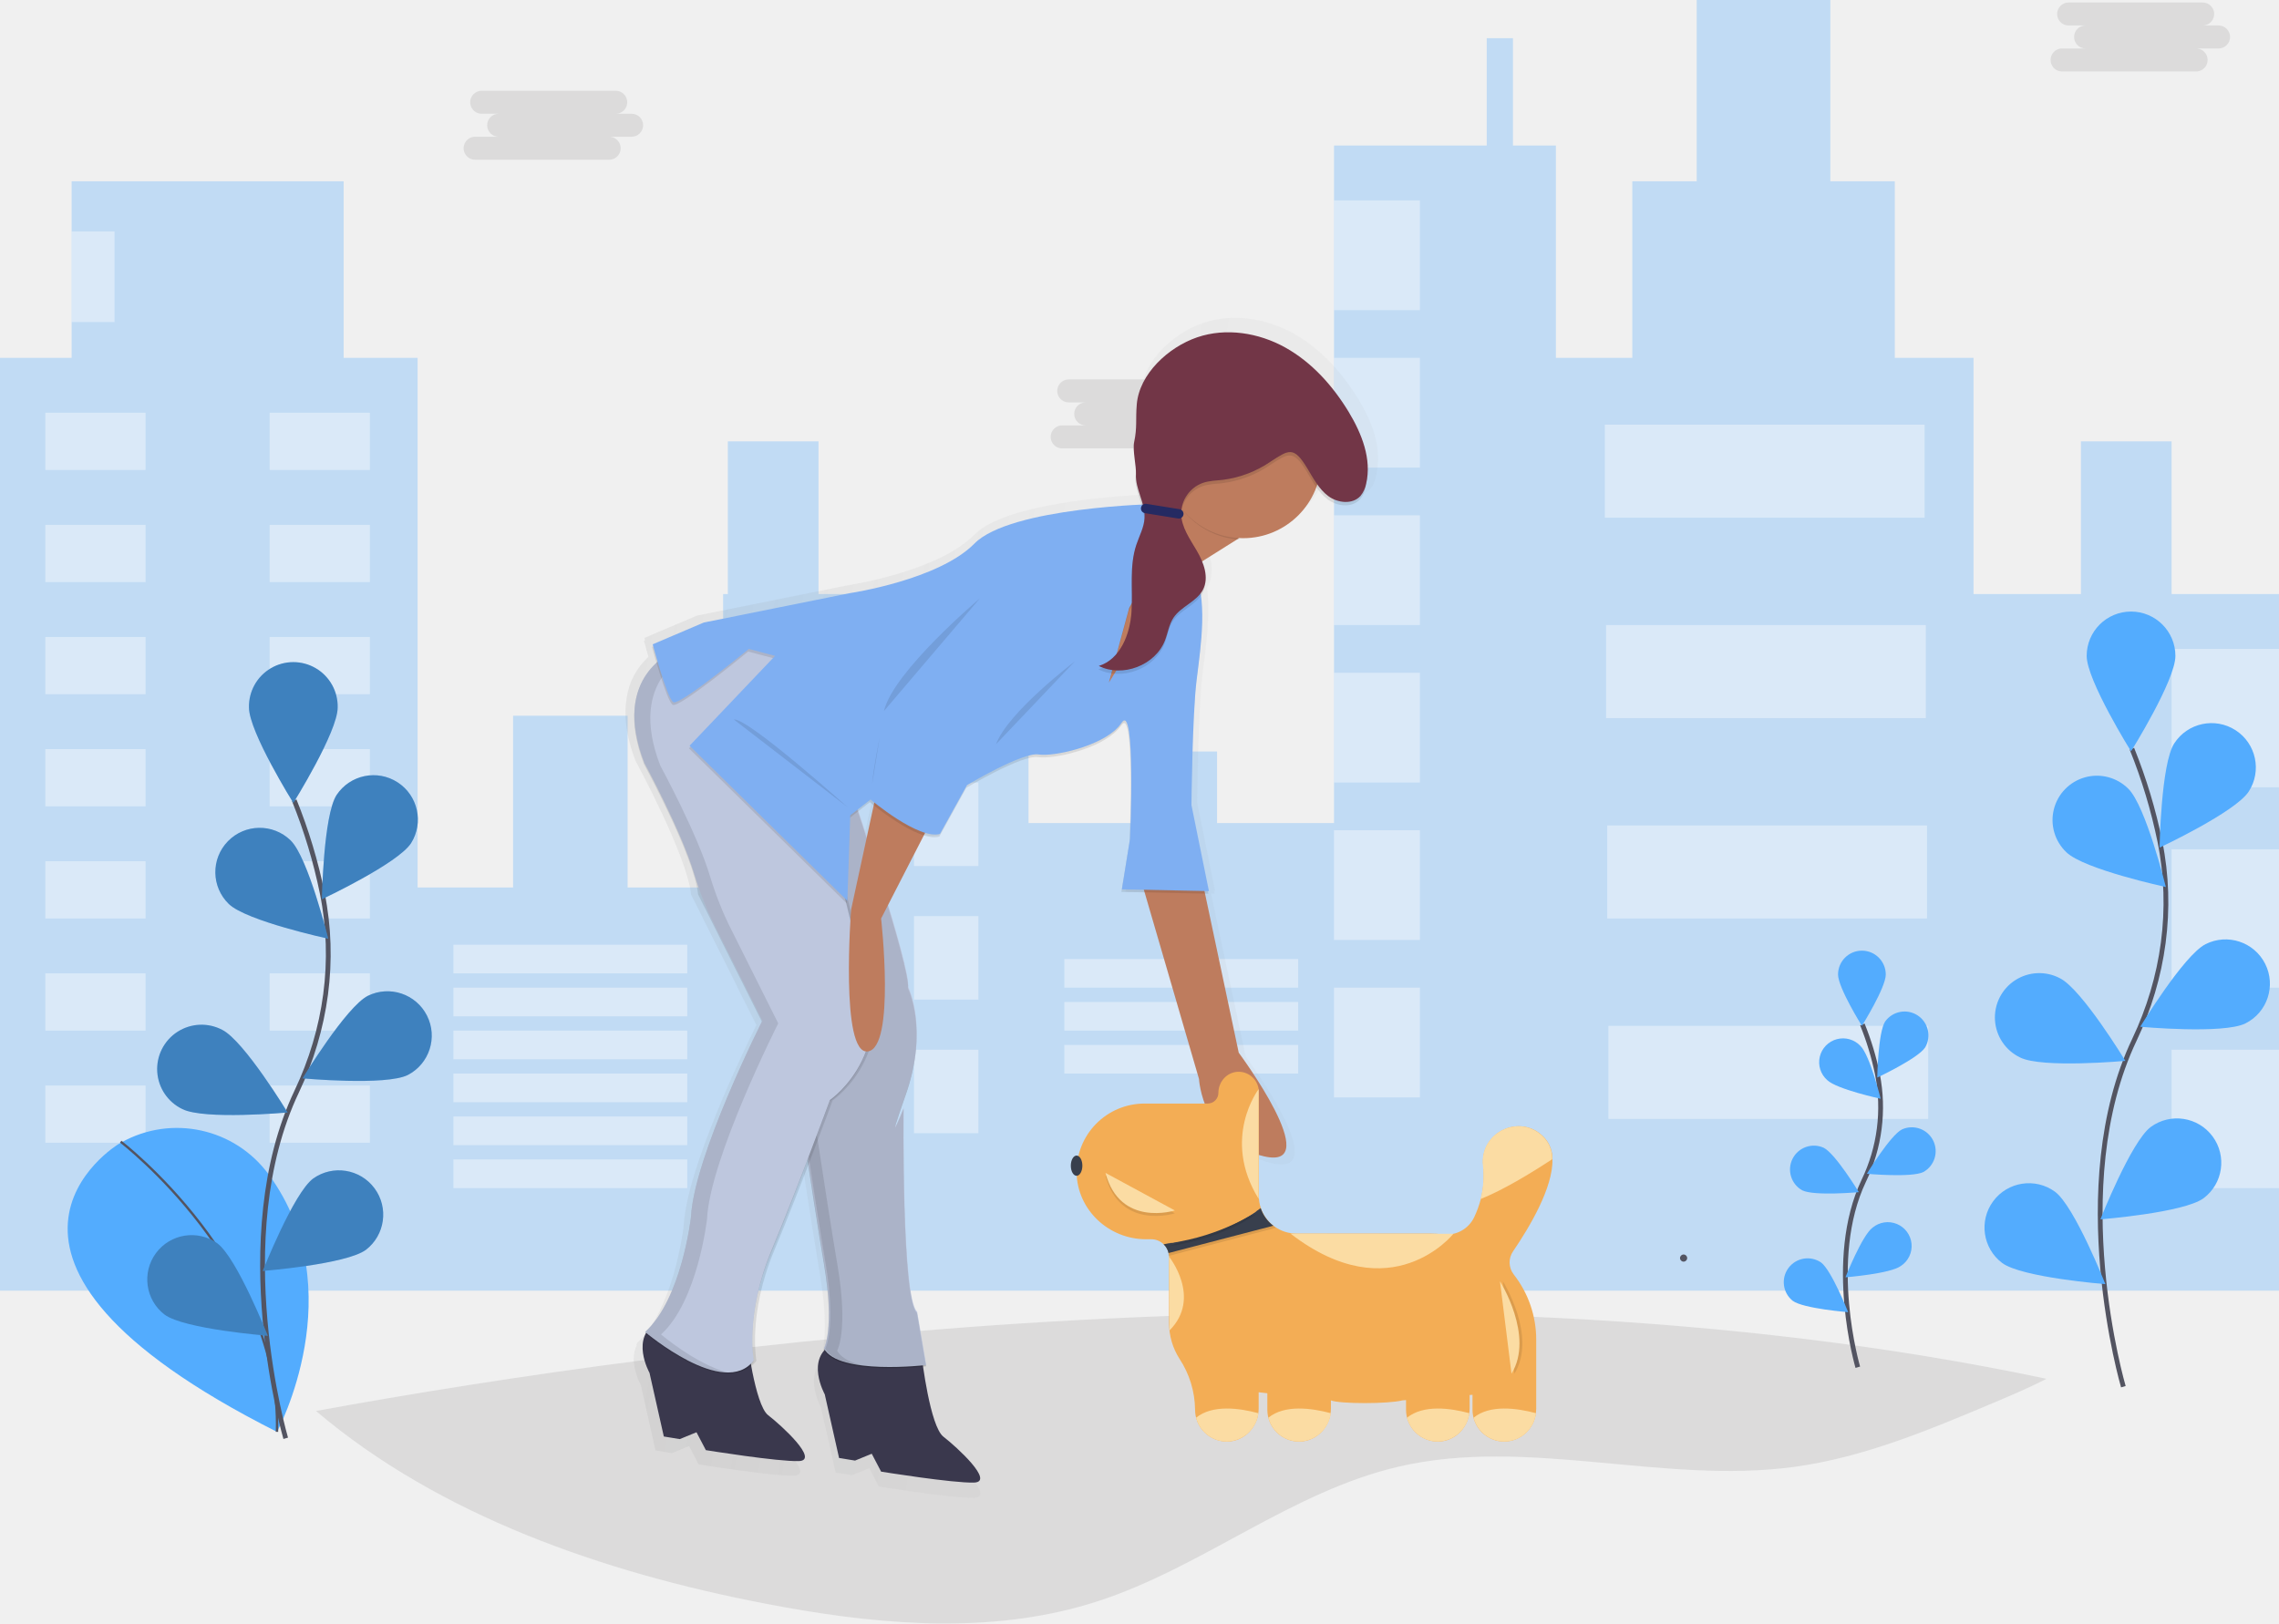
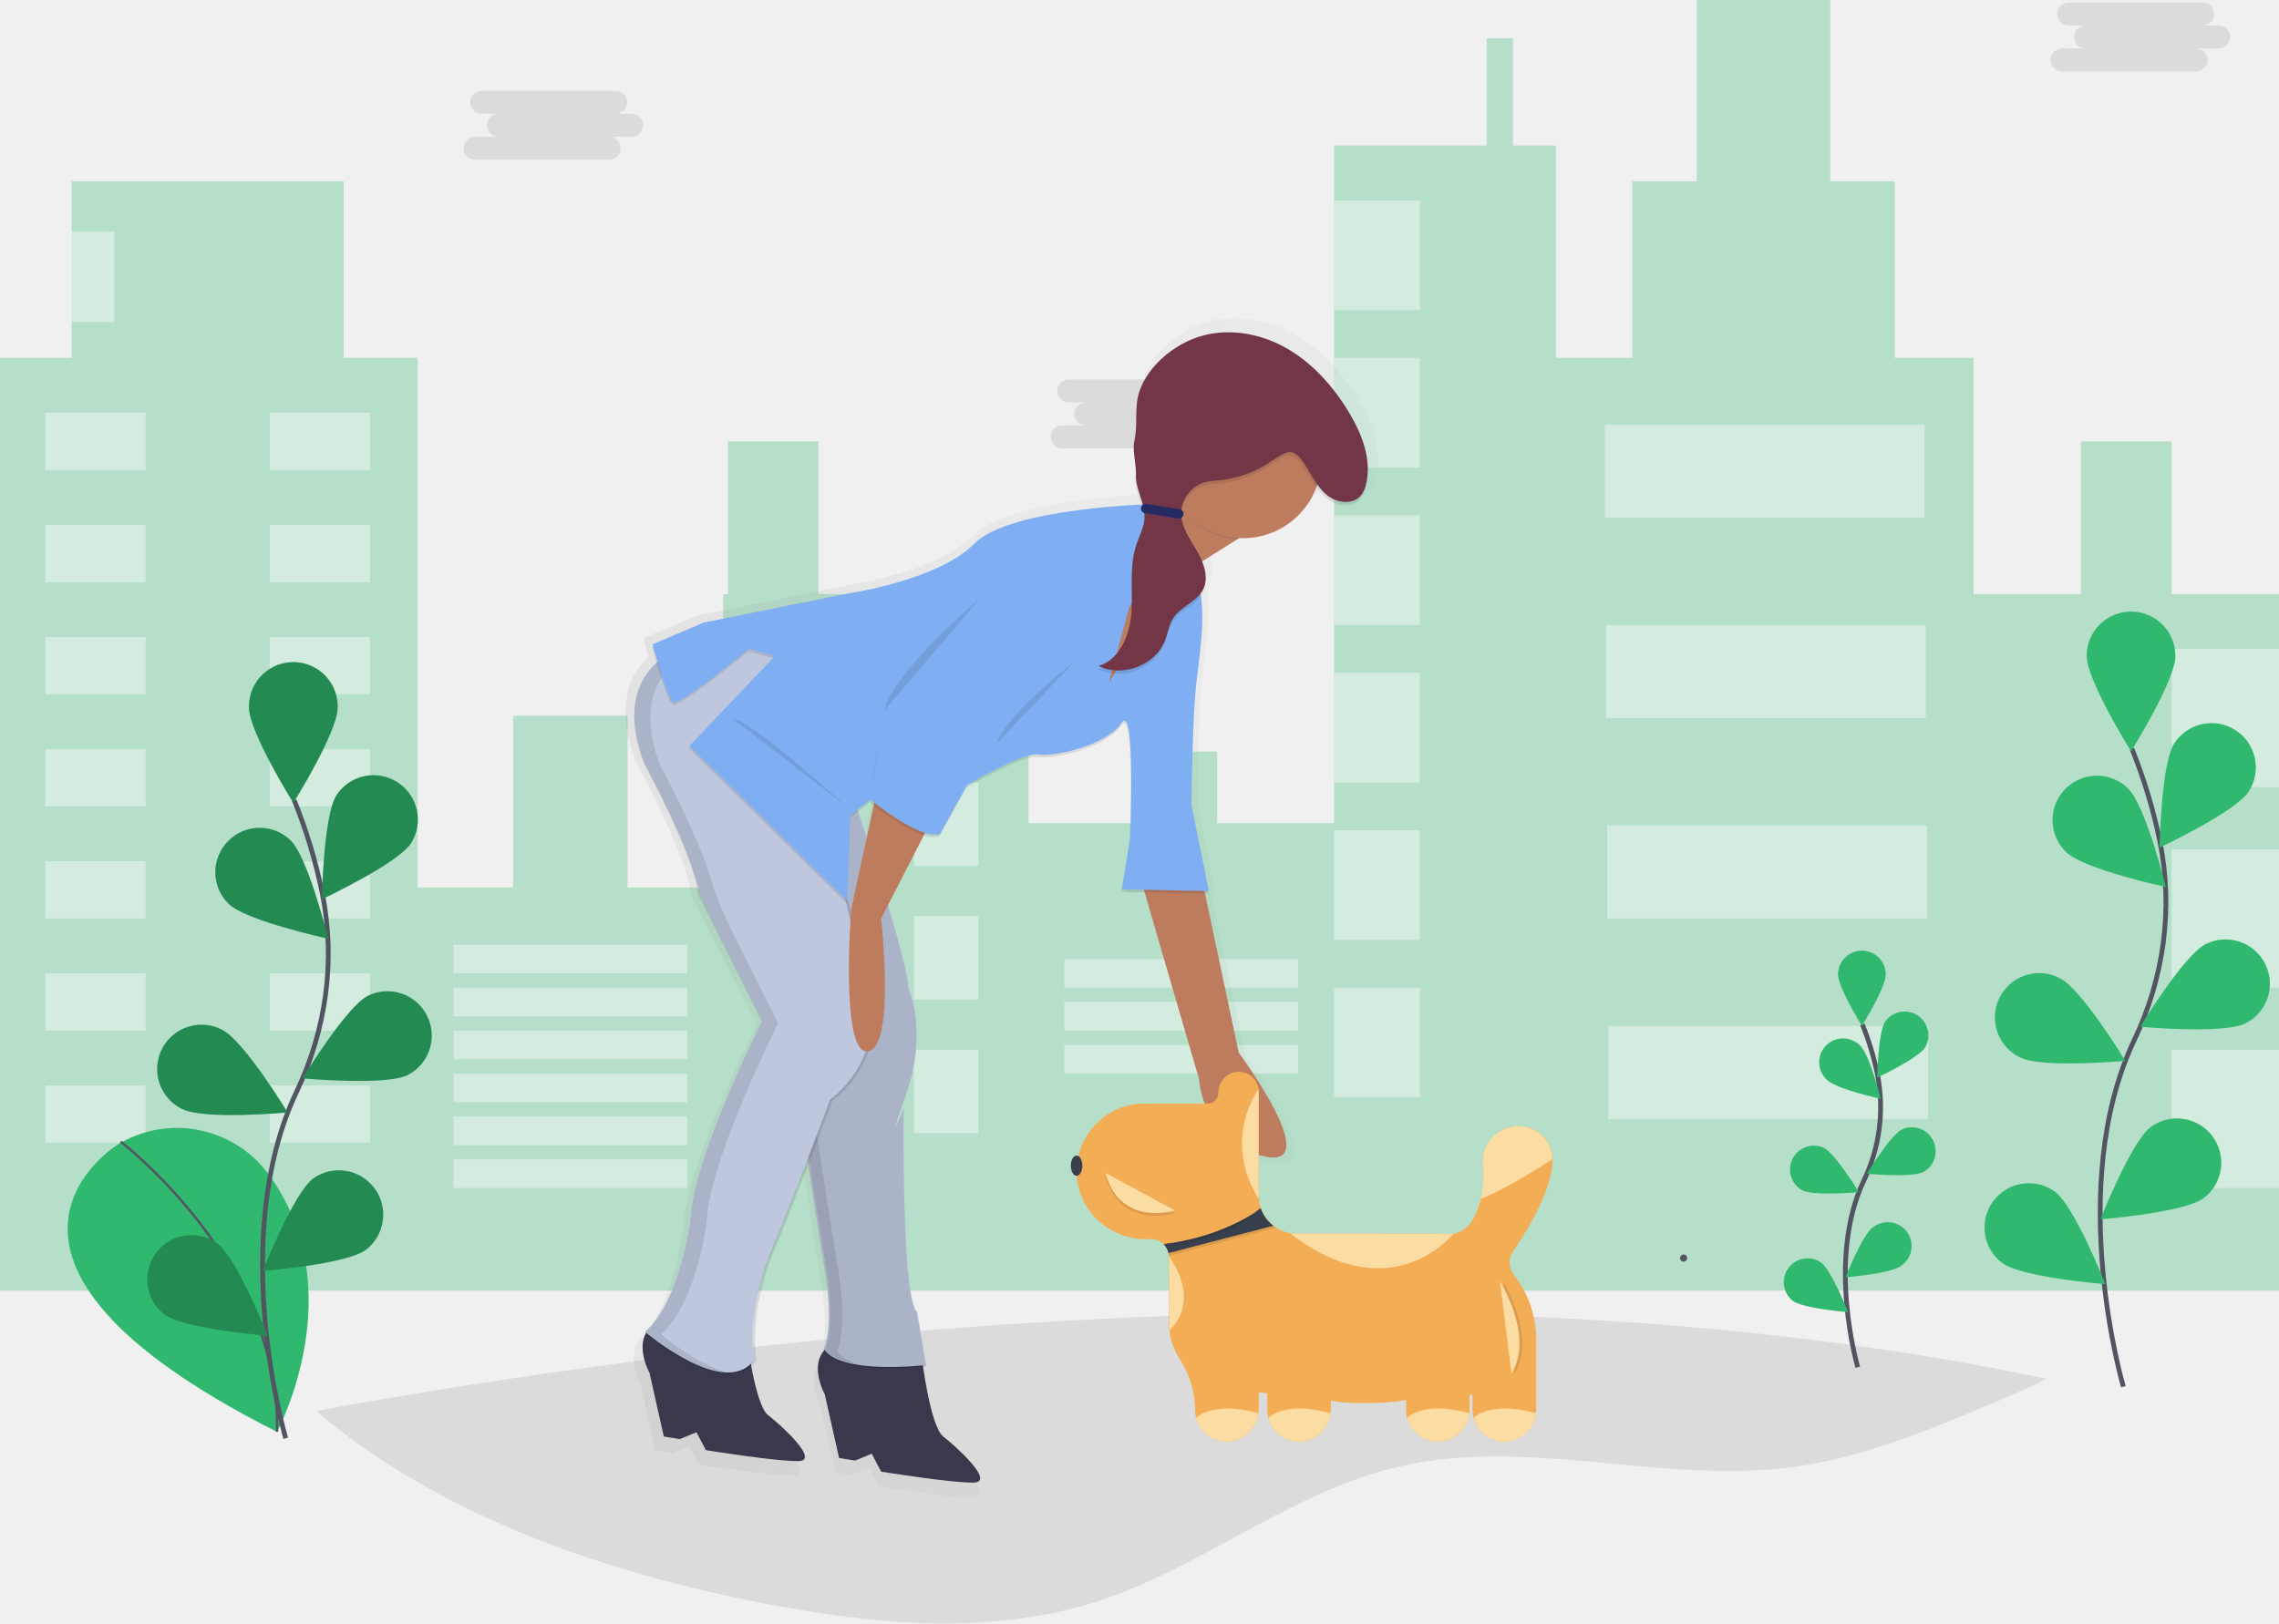
<svg xmlns="http://www.w3.org/2000/svg" id="b5b072d9-b5a4-4f96-a9a9-2e33ee6d5cf1" data-name="Layer 1" width="955" height="680.5" viewBox="0 0 955 680.5">
  <defs>
    <linearGradient id="a5ac7b16-889c-4327-95b5-489bb9690718" x1="380.51" y1="452.69" x2="687.26" y2="452.69" gradientTransform="translate(72.62 -49.07) rotate(9.18)" gradientUnits="userSpaceOnUse">
      <stop offset="0" stop-color="gray" stop-opacity="0.25" />
      <stop offset="0.54" stop-color="gray" stop-opacity="0.12" />
      <stop offset="1" stop-color="gray" stop-opacity="0.1" />
    </linearGradient>
  </defs>
  <path d="M980.07,687.7c-7.12,3.67-14.58,6.84-21.93,9.95-27.19,11.47-54.8,23.06-84,27C819.27,732,762.66,712,708.76,724.48c-45.15,10.42-82.49,42.35-126.6,56.57-20.51,6.61-41.85,9.2-63.38,9.2H516c-2.65,0-5.29-.1-7.94-.2-21.83-.82-43.75-4-65.15-8.17-67.57-13-136.34-36.83-188-80.7C405.33,673.69,715.18,631.51,980.07,687.7Z" transform="translate(-122.5 -109.75)" fill="#252223" opacity="0.1" />
-   <polygon points="910 249 910 185 872 185 872 249 827 249 827 150 794 150 794 76 767 76 767 0 711 0 711 76 684 76 684 150 652 150 652 61 634 61 634 16 623 16 623 61 559 61 559 345 510 345 510 315 480 315 480 345 431 345 431 249 343 249 343 185 305 185 305 249 303 249 303 372 263 372 263 300 215 300 215 372 175 372 175 150 144 150 144 76 30 76 30 150 0 150 0 541 175 541 303 541 431 541 559 541 652 541 827 541 955 541 955 249 910 249" fill="#53acfe" opacity="0.3" />
+   <polygon points="910 249 910 185 872 185 872 249 827 249 827 150 794 150 794 76 767 76 767 0 711 0 711 76 684 76 684 150 652 150 652 61 634 61 634 16 623 16 623 61 559 61 559 345 510 345 510 315 480 315 480 345 431 345 431 249 343 249 343 185 305 185 305 249 303 249 303 372 263 372 263 300 215 300 215 372 175 372 175 150 144 150 144 76 30 76 30 150 0 150 0 541 175 541 303 541 431 541 559 541 652 541 827 541 955 541 955 249 910 249" fill="#2fb86e" opacity="0.3" />
  <rect x="19" y="173" width="42" height="24" fill="#fff" opacity="0.4" />
  <rect x="235.5" y="282.75" width="42" height="24" transform="translate(390.5 479.75) rotate(-180)" fill="#fff" opacity="0.4" />
  <rect x="19" y="220" width="42" height="24" fill="#fff" opacity="0.4" />
  <rect x="235.5" y="329.75" width="42" height="24" transform="translate(390.5 573.75) rotate(-180)" fill="#fff" opacity="0.4" />
  <rect x="19" y="267" width="42" height="24" fill="#fff" opacity="0.4" />
  <rect x="235.5" y="376.75" width="42" height="24" transform="translate(390.5 667.75) rotate(-180)" fill="#fff" opacity="0.4" />
  <rect x="19" y="314" width="42" height="24" fill="#fff" opacity="0.4" />
  <rect x="235.5" y="423.75" width="42" height="24" transform="translate(390.5 761.75) rotate(-180)" fill="#fff" opacity="0.4" />
  <rect x="19" y="361" width="42" height="24" fill="#fff" opacity="0.4" />
  <rect x="235.5" y="470.75" width="42" height="24" transform="translate(390.5 855.75) rotate(-180)" fill="#fff" opacity="0.4" />
  <rect x="19" y="408" width="42" height="24" fill="#fff" opacity="0.4" />
  <rect x="235.5" y="517.75" width="42" height="24" transform="translate(390.5 949.75) rotate(-180)" fill="#fff" opacity="0.4" />
  <rect x="19" y="455" width="42" height="24" fill="#fff" opacity="0.4" />
  <rect x="235.5" y="564.75" width="42" height="24" transform="translate(390.5 1043.75) rotate(-180)" fill="#fff" opacity="0.4" />
  <rect x="190" y="396" width="98" height="12" fill="#fff" opacity="0.4" />
  <rect x="190" y="414" width="98" height="12" fill="#fff" opacity="0.4" />
  <rect x="190" y="432" width="98" height="12" fill="#fff" opacity="0.4" />
  <rect x="446" y="402" width="98" height="12" fill="#fff" opacity="0.4" />
  <rect x="446" y="420" width="98" height="12" fill="#fff" opacity="0.4" />
  <rect x="446" y="438" width="98" height="12" fill="#fff" opacity="0.4" />
  <rect x="190" y="450" width="98" height="12" fill="#fff" opacity="0.4" />
  <rect x="190" y="468" width="98" height="12" fill="#fff" opacity="0.4" />
  <rect x="190" y="486" width="98" height="12" fill="#fff" opacity="0.4" />
  <rect x="324" y="272" width="27" height="35" fill="#fff" opacity="0.4" />
  <rect x="505.5" y="381.75" width="27" height="35" transform="translate(915.5 688.75) rotate(-180)" fill="#fff" opacity="0.4" />
  <rect x="324" y="328" width="27" height="35" fill="#fff" opacity="0.4" />
  <rect x="505.5" y="437.75" width="27" height="35" transform="translate(915.5 800.75) rotate(-180)" fill="#fff" opacity="0.4" />
  <rect x="324" y="384" width="27" height="35" fill="#fff" opacity="0.4" />
  <rect x="505.5" y="493.75" width="27" height="35" transform="translate(915.5 912.75) rotate(-180)" fill="#fff" opacity="0.4" />
  <rect x="324" y="440" width="27" height="35" fill="#fff" opacity="0.4" />
  <rect x="505.5" y="549.75" width="27" height="35" transform="translate(915.5 1024.75) rotate(-180)" fill="#fff" opacity="0.4" />
  <rect x="559" y="84" width="36" height="46" fill="#fff" opacity="0.4" />
  <rect x="559" y="150" width="36" height="46" fill="#fff" opacity="0.4" />
  <rect x="559" y="216" width="36" height="46" fill="#fff" opacity="0.4" />
  <rect x="559" y="282" width="36" height="46" fill="#fff" opacity="0.4" />
  <rect x="559" y="348" width="36" height="46" fill="#fff" opacity="0.4" />
  <rect x="559" y="414" width="36" height="46" fill="#fff" opacity="0.4" />
  <rect x="672.5" y="178" width="134" height="39" fill="#fff" opacity="0.4" />
  <rect x="673" y="262" width="134" height="39" fill="#fff" opacity="0.4" />
  <rect x="673.5" y="346" width="134" height="39" fill="#fff" opacity="0.4" />
  <rect x="674" y="430" width="134" height="39" fill="#fff" opacity="0.4" />
  <rect x="30" y="97" width="18" height="38" fill="#fff" opacity="0.4" />
  <rect x="910" y="272" width="45" height="58" fill="#fff" opacity="0.4" />
  <rect x="910" y="356" width="45" height="58" fill="#fff" opacity="0.4" />
  <rect x="910" y="440" width="45" height="58" fill="#fff" opacity="0.4" />
-   <path d="M172.17,589.3s-78.73,47.5,66.4,120.63c0,0,32-59.36-3.38-107.76a47.66,47.66,0,0,0-61.84-13.55Z" transform="translate(-122.5 -109.75)" fill="#53acfe" />
+   <path d="M172.17,589.3s-78.73,47.5,66.4,120.63c0,0,32-59.36-3.38-107.76a47.66,47.66,0,0,0-61.84-13.55Z" transform="translate(-122.5 -109.75)" fill="#2fb86e" />
  <path d="M173.08,588.3s67.37,51.55,65.49,121.63" transform="translate(-122.5 -109.75)" fill="none" stroke="#535461" stroke-miterlimit="10" />
  <path d="M242.23,712.63s-24.67-83.76,4.63-145.41c12.29-25.87,16.37-54.92,10.69-83a221.91,221.91,0,0,0-11.75-39" transform="translate(-122.5 -109.75)" fill="none" stroke="#535461" stroke-miterlimit="10" stroke-width="2" />
-   <path d="M264,406.31c0,10.26-18.58,40-18.58,40s-18.59-29.77-18.59-40a18.59,18.59,0,1,1,37.17,0Z" transform="translate(-122.5 -109.75)" fill="#53acfe" />
-   <path d="M294.76,463.17c-5.58,8.62-37.36,23.5-37.36,23.5s.57-35.09,6.15-43.7a18.59,18.59,0,0,1,31.21,20.2Z" transform="translate(-122.5 -109.75)" fill="#53acfe" />
-   <path d="M293.41,560.34c-9.16,4.62-44.11,1.42-44.11,1.42s18.21-30,27.38-34.62a18.59,18.59,0,0,1,16.73,33.2Z" transform="translate(-122.5 -109.75)" fill="#53acfe" />
-   <path d="M275.84,633.63c-8.25,6.1-43.23,8.86-43.23,8.86s12.87-32.65,21.13-38.75a18.59,18.59,0,0,1,22.1,29.89Z" transform="translate(-122.5 -109.75)" fill="#53acfe" />
-   <path d="M218.37,488.66c7.36,7.15,41.67,14.56,41.67,14.56s-8.4-34.07-15.77-41.22a18.58,18.58,0,1,0-25.9,26.66Z" transform="translate(-122.5 -109.75)" fill="#53acfe" />
-   <path d="M198.91,574.63c9.16,4.63,44.11,1.43,44.11,1.43s-18.21-30-27.37-34.62a18.59,18.59,0,1,0-16.74,33.19Z" transform="translate(-122.5 -109.75)" fill="#53acfe" />
-   <path d="M191.46,660.79c8.25,6.1,43.24,8.86,43.24,8.86S221.82,637,213.56,630.9a18.59,18.59,0,0,0-22.1,29.89Z" transform="translate(-122.5 -109.75)" fill="#53acfe" />
+   <path d="M264,406.31c0,10.26-18.58,40-18.58,40s-18.59-29.77-18.59-40a18.59,18.59,0,1,1,37.17,0Z" transform="translate(-122.5 -109.75)" fill="#2fb86e" />
+   <path d="M294.76,463.17c-5.58,8.62-37.36,23.5-37.36,23.5s.57-35.09,6.15-43.7a18.59,18.59,0,0,1,31.21,20.2Z" transform="translate(-122.5 -109.75)" fill="#2fb86e" />
+   <path d="M293.41,560.34c-9.16,4.62-44.11,1.42-44.11,1.42s18.21-30,27.38-34.62a18.59,18.59,0,0,1,16.73,33.2Z" transform="translate(-122.5 -109.75)" fill="#2fb86e" />
+   <path d="M275.84,633.63c-8.25,6.1-43.23,8.86-43.23,8.86s12.87-32.65,21.13-38.75a18.59,18.59,0,0,1,22.1,29.89Z" transform="translate(-122.5 -109.75)" fill="#2fb86e" />
+   <path d="M218.37,488.66c7.36,7.15,41.67,14.56,41.67,14.56s-8.4-34.07-15.77-41.22a18.58,18.58,0,1,0-25.9,26.66Z" transform="translate(-122.5 -109.75)" fill="#2fb86e" />
+   <path d="M198.91,574.63c9.16,4.63,44.11,1.43,44.11,1.43s-18.21-30-27.37-34.62a18.59,18.59,0,1,0-16.74,33.19Z" transform="translate(-122.5 -109.75)" fill="#2fb86e" />
+   <path d="M191.46,660.79c8.25,6.1,43.24,8.86,43.24,8.86S221.82,637,213.56,630.9a18.59,18.59,0,0,0-22.1,29.89Z" transform="translate(-122.5 -109.75)" fill="#2fb86e" />
  <path d="M264,406.31c0,10.26-18.58,40-18.58,40s-18.59-29.77-18.59-40a18.59,18.59,0,1,1,37.17,0Z" transform="translate(-122.5 -109.75)" opacity="0.25" />
  <path d="M294.76,463.17c-5.58,8.62-37.36,23.5-37.36,23.5s.57-35.09,6.15-43.7a18.59,18.59,0,0,1,31.21,20.2Z" transform="translate(-122.5 -109.75)" opacity="0.25" />
  <path d="M293.41,560.34c-9.16,4.62-44.11,1.42-44.11,1.42s18.21-30,27.38-34.62a18.59,18.59,0,0,1,16.73,33.2Z" transform="translate(-122.5 -109.75)" opacity="0.25" />
  <path d="M275.84,633.63c-8.25,6.1-43.23,8.86-43.23,8.86s12.87-32.65,21.13-38.75a18.59,18.59,0,0,1,22.1,29.89Z" transform="translate(-122.5 -109.75)" opacity="0.25" />
  <path d="M218.37,488.66c7.36,7.15,41.67,14.56,41.67,14.56s-8.4-34.07-15.77-41.22a18.58,18.58,0,1,0-25.9,26.66Z" transform="translate(-122.5 -109.75)" opacity="0.25" />
  <path d="M198.91,574.63c9.16,4.63,44.11,1.43,44.11,1.43s-18.21-30-27.37-34.62a18.59,18.59,0,1,0-16.74,33.19Z" transform="translate(-122.5 -109.75)" opacity="0.25" />
  <path d="M191.46,660.79c8.25,6.1,43.24,8.86,43.24,8.86S221.82,637,213.56,630.9a18.59,18.59,0,0,0-22.1,29.89Z" transform="translate(-122.5 -109.75)" opacity="0.25" />
  <path d="M1012.28,691s-24.67-83.76,4.63-145.41c12.29-25.87,16.38-54.92,10.7-83a223.63,223.63,0,0,0-11.75-39" transform="translate(-122.5 -109.75)" fill="none" stroke="#535461" stroke-miterlimit="10" stroke-width="2" />
-   <path d="M1034.09,384.68c0,10.26-18.59,40-18.59,40s-18.59-29.77-18.59-40a18.59,18.59,0,1,1,37.18,0Z" transform="translate(-122.5 -109.75)" fill="#53acfe" />
-   <path d="M1064.81,441.54c-5.58,8.62-37.36,23.5-37.36,23.5s.58-35.09,6.16-43.7a18.58,18.58,0,0,1,31.2,20.2Z" transform="translate(-122.5 -109.75)" fill="#53acfe" />
-   <path d="M1063.47,538.71c-9.17,4.62-44.12,1.42-44.12,1.42s18.22-30,27.38-34.62a18.59,18.59,0,0,1,16.74,33.2Z" transform="translate(-122.5 -109.75)" fill="#53acfe" />
-   <path d="M1045.9,612c-8.26,6.1-43.24,8.86-43.24,8.86s12.88-32.65,21.13-38.75A18.59,18.59,0,0,1,1045.9,612Z" transform="translate(-122.5 -109.75)" fill="#53acfe" />
-   <path d="M988.42,467c7.37,7.15,41.67,14.56,41.67,14.56s-8.4-34.07-15.76-41.22A18.59,18.59,0,1,0,988.42,467Z" transform="translate(-122.5 -109.75)" fill="#53acfe" />
-   <path d="M969,553c9.17,4.63,44.12,1.43,44.12,1.43s-18.21-30-27.38-34.62A18.59,18.59,0,1,0,969,553Z" transform="translate(-122.5 -109.75)" fill="#53acfe" />
-   <path d="M961.51,639.16c8.26,6.1,43.24,8.86,43.24,8.86s-12.88-32.64-21.13-38.75a18.59,18.59,0,0,0-22.11,29.89Z" transform="translate(-122.5 -109.75)" fill="#53acfe" />
+   <path d="M1034.09,384.68c0,10.26-18.59,40-18.59,40s-18.59-29.77-18.59-40a18.59,18.59,0,1,1,37.18,0Z" transform="translate(-122.5 -109.75)" fill="#2fb86e" />
+   <path d="M1064.81,441.54c-5.58,8.62-37.36,23.5-37.36,23.5s.58-35.09,6.16-43.7a18.58,18.58,0,0,1,31.2,20.2Z" transform="translate(-122.5 -109.75)" fill="#2fb86e" />
+   <path d="M1063.47,538.71c-9.17,4.62-44.12,1.42-44.12,1.42s18.22-30,27.38-34.62a18.59,18.59,0,0,1,16.74,33.2Z" transform="translate(-122.5 -109.75)" fill="#2fb86e" />
+   <path d="M1045.9,612c-8.26,6.1-43.24,8.86-43.24,8.86s12.88-32.65,21.13-38.75A18.59,18.59,0,0,1,1045.9,612Z" transform="translate(-122.5 -109.75)" fill="#2fb86e" />
+   <path d="M988.42,467c7.37,7.15,41.67,14.56,41.67,14.56s-8.4-34.07-15.76-41.22A18.59,18.59,0,1,0,988.42,467Z" transform="translate(-122.5 -109.75)" fill="#2fb86e" />
+   <path d="M969,553c9.17,4.63,44.12,1.43,44.12,1.43s-18.21-30-27.38-34.62A18.59,18.59,0,1,0,969,553Z" transform="translate(-122.5 -109.75)" fill="#2fb86e" />
+   <path d="M961.51,639.16c8.26,6.1,43.24,8.86,43.24,8.86s-12.88-32.64-21.13-38.75a18.59,18.59,0,0,0-22.11,29.89Z" transform="translate(-122.5 -109.75)" fill="#2fb86e" />
  <path d="M901,682.85s-13.26-45,2.49-78.14a71.17,71.17,0,0,0,5.75-44.6,119.74,119.74,0,0,0-6.32-20.94" transform="translate(-122.5 -109.75)" fill="none" stroke="#535461" stroke-miterlimit="10" stroke-width="2" />
-   <path d="M912.72,518.23c0,5.52-10,21.52-10,21.52s-10-16-10-21.52a10,10,0,0,1,20,0Z" transform="translate(-122.5 -109.75)" fill="#53acfe" />
-   <path d="M929.23,548.79c-3,4.63-20.08,12.63-20.08,12.63s.31-18.86,3.31-23.49a10,10,0,0,1,16.77,10.86Z" transform="translate(-122.5 -109.75)" fill="#53acfe" />
-   <path d="M928.51,601c-4.93,2.48-23.71.76-23.71.76s9.79-16.12,14.71-18.6a10,10,0,0,1,9,17.84Z" transform="translate(-122.5 -109.75)" fill="#53acfe" />
-   <path d="M919.06,640.39c-4.43,3.28-23.23,4.76-23.23,4.76s6.92-17.54,11.36-20.82a10,10,0,1,1,11.87,16.06Z" transform="translate(-122.5 -109.75)" fill="#53acfe" />
-   <path d="M888.18,562.49c4,3.84,22.39,7.82,22.39,7.82s-4.51-18.31-8.47-22.15a10,10,0,1,0-13.92,14.33Z" transform="translate(-122.5 -109.75)" fill="#53acfe" />
-   <path d="M877.72,608.69c4.93,2.48,23.71.77,23.71.77s-9.79-16.12-14.72-18.61a10,10,0,0,0-9,17.84Z" transform="translate(-122.5 -109.75)" fill="#53acfe" />
-   <path d="M873.72,655c4.43,3.28,23.23,4.76,23.23,4.76S890,642.21,885.6,638.93A10,10,0,0,0,873.72,655Z" transform="translate(-122.5 -109.75)" fill="#53acfe" />
+   <path d="M912.72,518.23c0,5.52-10,21.52-10,21.52s-10-16-10-21.52a10,10,0,0,1,20,0Z" transform="translate(-122.5 -109.75)" fill="#2fb86e" />
+   <path d="M929.23,548.79c-3,4.63-20.08,12.63-20.08,12.63s.31-18.86,3.31-23.49a10,10,0,0,1,16.77,10.86Z" transform="translate(-122.5 -109.75)" fill="#2fb86e" />
+   <path d="M928.51,601c-4.93,2.48-23.71.76-23.71.76s9.79-16.12,14.71-18.6a10,10,0,0,1,9,17.84Z" transform="translate(-122.5 -109.75)" fill="#2fb86e" />
+   <path d="M919.06,640.39c-4.43,3.28-23.23,4.76-23.23,4.76s6.92-17.54,11.36-20.82a10,10,0,1,1,11.87,16.06Z" transform="translate(-122.5 -109.75)" fill="#2fb86e" />
+   <path d="M888.18,562.49c4,3.84,22.39,7.82,22.39,7.82s-4.51-18.31-8.47-22.15a10,10,0,1,0-13.92,14.33Z" transform="translate(-122.5 -109.75)" fill="#2fb86e" />
+   <path d="M877.72,608.69c4.93,2.48,23.71.77,23.71.77s-9.79-16.12-14.72-18.61a10,10,0,0,0-9,17.84Z" transform="translate(-122.5 -109.75)" fill="#2fb86e" />
+   <path d="M873.72,655c4.43,3.28,23.23,4.76,23.23,4.76S890,642.21,885.6,638.93A10,10,0,0,0,873.72,655Z" transform="translate(-122.5 -109.75)" fill="#2fb86e" />
  <path d="M387.18,157.43H380.3a4.82,4.82,0,1,0,0-9.63H324.57a4.82,4.82,0,1,0,0,9.63h6.88a4.82,4.82,0,1,0,0,9.64h-9.63a4.82,4.82,0,1,0,0,9.63h55.73a4.82,4.82,0,1,0,0-9.63h9.63a4.82,4.82,0,1,0,0-9.64Z" transform="translate(-122.5 -109.75)" fill="#252223" opacity="0.1" />
  <path d="M633.18,278.43H626.3a4.82,4.82,0,1,0,0-9.63H570.57a4.82,4.82,0,1,0,0,9.63h6.88a4.82,4.82,0,0,0,0,9.64h-9.63a4.82,4.82,0,1,0,0,9.63h55.73a4.82,4.82,0,1,0,0-9.63h9.63a4.82,4.82,0,1,0,0-9.64Z" transform="translate(-122.5 -109.75)" fill="#252223" opacity="0.1" />
  <path d="M1052.18,120.43h-6.88a4.82,4.82,0,1,0,0-9.63H989.57a4.82,4.82,0,1,0,0,9.63h6.88a4.82,4.82,0,0,0,0,9.64h-9.63a4.82,4.82,0,1,0,0,9.63h55.73a4.82,4.82,0,1,0,0-9.63h9.63a4.82,4.82,0,0,0,0-9.64Z" transform="translate(-122.5 -109.75)" fill="#252223" opacity="0.1" />
  <path d="M828,638.59a1.5,1.5,0,0,0,0-3,1.5,1.5,0,0,0,0,3Z" transform="translate(-122.5 -109.75)" fill="#535461" />
  <g opacity="0.5">
    <path d="M644.53,552.76,630,484.36l1.49,0-.23-1.16h.42l-7.52-37s.38-38.65,2.21-53.6c1.34-10.91,3.46-24.81,1.91-36.51a11,11,0,0,0,.59-1,10.55,10.55,0,0,0,1.14-4,16.49,16.49,0,0,0-1.26-9.65L643.86,332c.34,0,.69.07,1,.09,0-.14-.14-.36-.25-.65a33.6,33.6,0,0,0,33.26-21.85,22.28,22.28,0,0,0,4.87,5.24c4.07,3.05,10.48,3.73,13.87-.06a11.67,11.67,0,0,0,2.43-5.23c.2-.86.34-1.74.46-2.61,1.92-10.22-2.29-20.76-7.72-29.72-6.79-11.19-15.8-21.32-27.25-27.68s-25.5-8.64-37.89-4.4-24.87,15.75-26,28.8c-.56,6.67.24,9.76-1.14,16.31-.69,3.26.8,9.61.78,13.21a16.3,16.3,0,0,0-.24,2c-.2,4,1.39,7.78,2.55,11.62-16.34.82-59.31,4.13-71.72,16.75-15.44,15.69-53.3,21.3-53.3,21.3l-63.05,12.69-22,9.34.25,1-.44.19s.78,2.91,1.9,6.75a28.57,28.57,0,0,0-9.09,17c-1.22,6.79-.57,15.53,3.73,26.68,0,0,21.71,39.87,23.21,55.95l27.4,54.69c-2.35,4.69-25.83,52.09-29.87,78.62a54.21,54.21,0,0,0-.65,5.77s-.15,1.4-.52,3.73c-1.61,9.83-6.7,34-19.13,45.3l0,0h0l.16.14h0l0,0-.36.35.28.24c-3.73,7.13,1.66,16.79,1.66,16.79l6.13,27.38,6.86,1.11,7.22-2.94,4,7.69s31.15,5,40,4.71-7.5-15.29-13.23-19.74c-3.18-2.46-5.67-12.57-7.25-21.08a13.26,13.26,0,0,0,2.23-2.31s-3.81-20,7.66-47.44c4.89-11.68,10.15-25.11,14.6-36.68,2.39,15.54,4.9,31.55,6.75,42.48,2.69,15.83,2.34,25.49,1.51,30.94A18.38,18.38,0,0,1,466.2,680a1.4,1.4,0,0,1,.1.16,2.86,2.86,0,0,1-.19.41c.06.1.12.19.17.29-6.26,7.16.26,18.84.26,18.84L472.67,727l6.86,1.11,7.22-2.94,4,7.69s31.15,5,40,4.71-7.5-15.29-13.24-19.74c-4.47-3.47-7.57-22.1-8.72-30.09.83-.08,1.29-.14,1.29-.14l-.09-.55.19,0-3.92-22.92c-6.7-5.77-5.77-87.74-5.77-87.74s-3.49,8.57-3.6,7.88c.34-1.38,1.6-5.28,4.52-13.59A81.77,81.77,0,0,0,505.2,556c3.17-19.51-2.74-31.44-2.74-31.44.39-3.92-3.74-19.15-8.62-35.37l15.33-29.88a12.22,12.22,0,0,0,6.68.55l11.61-21s24-14.3,30.87-13.19c6.39,1,26.41-3.38,34.15-11.72A15.83,15.83,0,0,0,594,412c6.23-9.55,3.67,49.86,3.67,49.86l-3.33,20.58-.18,1.14,9.93.2,23.4,80.26s1.47,27.22,28.06,33.27S644.53,552.76,644.53,552.76ZM484.7,460c-1.44-4.44-2.7-8.27-3.65-11.14L486,445s.62.52,1.67,1.35Z" transform="translate(-122.5 -109.75)" fill="url(#a5ac7b16-889c-4327-95b5-489bb9690718)" />
  </g>
  <path d="M508.83,679.06s3.39,28.56,9,32.9,21.53,18.91,12.9,19.23-39-4.58-39-4.58l-3.93-7.5-7,2.86-6.69-1.08-6-26.69s-8.42-15.08,3.43-21.17S508.83,679.06,508.83,679.06Z" transform="translate(-122.5 -109.75)" fill="#3a384d" />
  <path d="M480.34,444.91S503.89,515,503,524c0,0,8.63,17.4-.89,44.45s-1,6.13-1,6.13-.9,79.89,5.62,85.52l3.82,22.34s-36.72,4.36-42.9-6.93c0,0,4.78-8.37.1-36S454.05,551,454.05,551L429.61,412.13Z" transform="translate(-122.5 -109.75)" opacity="0.1" />
  <path d="M480.43,444.35s23.55,70.13,22.66,79.13c0,0,8.63,17.4-.89,44.45s-1,6.13-1,6.13-.9,79.9,5.62,85.52l3.82,22.35s-36.72,4.35-42.9-6.94c0,0,4.78-8.37.1-36s-13.71-88.54-13.71-88.54L429.7,411.57Z" transform="translate(-122.5 -109.75)" fill="#bec7de" />
  <path d="M435.76,415.21l23.95,136.14s9,60.91,13.71,88.54-.1,36-.1,36c1.8,3.29,6.17,5.24,11.47,6.37-7.44-.87-14.15-2.9-16.49-7.18,0,0,4.79-8.37.11-36s-13.71-88.54-13.71-88.54L430.26,411.66Z" transform="translate(-122.5 -109.75)" opacity="0.1" />
  <path d="M435.39,670.05s3.38,28.56,9,32.9,21.53,18.91,12.9,19.23-39-4.58-39-4.58l-3.93-7.5-7,2.87-6.69-1.09-6-26.69s-8.42-15.08,3.42-21.17S435.39,670.05,435.39,670.05Z" transform="translate(-122.5 -109.75)" fill="#3a384d" />
  <path d="M480.34,444.91S503.89,515,503,524c0,0,8.63,17.4-.89,44.45s-1,6.13-1,6.13-.9,79.89,5.62,85.52l3.82,22.34s-36.72,4.36-42.9-6.93c0,0,4.78-8.37.1-36S454.05,551,454.05,551L429.61,412.13Z" transform="translate(-122.5 -109.75)" opacity="0.1" />
  <path d="M405.71,383.11s-26.21,10.06-12.11,46.64c0,0,21.17,38.86,22.64,54.54l26.8,53.5s-28.58,56.56-29.85,82.08c0,0-3.82,34.26-19.24,48.34,0,0,33.17,28.23,45.52,11.93,0,0-3.71-19.46,7.48-46.24S471.41,571,471.41,571s32.09-21.69,10.71-66.31l-24-99.35-.39-22.36-18.41-6.4Z" transform="translate(-122.5 -109.75)" opacity="0.1" />
  <path d="M404.51,383.48s-26.21,10.06-12.11,46.64c0,0,21.16,38.87,22.63,54.55l26.8,53.5S413.25,594.72,412,620.25c0,0-3.82,34.25-19.25,48.34,0,0,33.17,28.23,45.53,11.93,0,0-3.72-19.47,7.47-46.24s24.46-62.94,24.46-62.94,32.1-21.69,10.72-66.31l-24-99.35-.39-22.36-18.4-6.4Z" transform="translate(-122.5 -109.75)" opacity="0.1" />
  <path d="M404.6,382.93S378.39,393,392.49,429.57c0,0,15.55,28.55,20.91,46.58a139,139,0,0,0,9,22.49l19.52,39s-28.58,56.56-29.84,82.08c0,0-3.82,34.26-19.25,48.34,0,0,33.17,28.23,45.53,11.93,0,0-3.72-19.46,7.47-46.24s24.46-62.94,24.46-62.94,32.1-21.69,10.72-66.31l-24-99.35-.39-22.36-18.4-6.4Z" transform="translate(-122.5 -109.75)" fill="#bec7de" />
  <path d="M404.6,382.93l33.65-6.57,4.39,1.53L411.29,384s-26.21,10.06-12.11,46.64c0,0,15.54,28.55,20.91,46.58a139,139,0,0,0,9,22.49l19.53,39S420,595.25,418.77,620.77c0,0-3.83,34.26-19.25,48.34,0,0,14.29,12.16,27.6,15.91-14.68-.3-34.29-17-34.29-17,15.43-14.08,19.25-48.34,19.25-48.34,1.26-25.52,29.84-82.08,29.84-82.08l-19.52-39a139,139,0,0,1-9-22.49c-5.36-18-20.91-46.58-20.91-46.58C378.39,393,404.6,382.93,404.6,382.93Z" transform="translate(-122.5 -109.75)" opacity="0.1" />
  <path d="M512.59,454.12l-20.87,40.65s6.12,54.16-5.57,55.7-7-59.44-7-59.44l11.25-51.93Z" transform="translate(-122.5 -109.75)" fill="#be7c5e" />
  <path d="M626.66,480.56,641.58,551s36.62,49.37,10.7,43.47S624.93,562,624.93,562l-25-85.8Z" transform="translate(-122.5 -109.75)" fill="#be7c5e" />
  <path d="M641.53,335.45l-36.9,23.2-13.17-35.29s30.54,2.08,34.1-9.35S641.53,335.45,641.53,335.45Z" transform="translate(-122.5 -109.75)" fill="#be7c5e" />
  <polygon points="500.08 240.37 497.72 230.26 461.35 232.39 446.7 291.2 473.99 292.18 489.27 268.35 497.6 245.11 500.08 240.37" fill="#be7c5e" />
  <path d="M610,339.51l3-16.95s-67.31.84-82.36,16.13-51.95,20.77-51.95,20.77l-61.46,12.36-21.49,9.11s6.06,22.7,8.66,24.27,31.62-22.34,31.62-22.34l11,2.92L411.2,423.44l66.11,65,1.22-35.82L487,446s20.13,17,29.11,14.42l11.32-20.47s23.4-13.94,30.09-12.86c6.23,1,25.75-3.29,33.29-11.42a14.26,14.26,0,0,0,1.44-1.83c6.08-9.31,3.58,48.6,3.58,48.6l-3.42,21.17,36.47.75-7.32-36.06s.37-37.67,2.15-52.25,5-34.63-1.53-47.13l-12.84,12.22L587,397l8.48-31.22Z" transform="translate(-122.5 -109.75)" opacity="0.1" />
  <path d="M610.19,338.39,607,321s-61.09,1.28-76.14,16.57-52,20.76-52,20.76l-61.46,12.37L396,379.82s6.06,22.7,8.66,24.26,31.63-22.33,31.63-22.33l11,2.92-35.82,37.66,66.11,65,1.22-35.83,8.5-6.63s20.13,17,29.11,14.43l11.32-20.47S551,424.89,557.73,426c6.23,1,25.75-3.3,33.29-11.43a14.26,14.26,0,0,0,1.44-1.83c6.08-9.31,3.58,48.61,3.58,48.61l-3.42,21.17,36.47.75-7.32-36.06s.37-37.68,2.15-52.25,5-34.64-1.53-47.13L609.55,360l-22.37,35.83,8.48-31.22Z" transform="translate(-122.5 -109.75)" fill="#7faff2" />
  <path d="M533.14,360.53s-36.41,30.71-40.22,47.25" transform="translate(-122.5 -109.75)" opacity="0.1" />
  <path d="M572.89,387s-28,21.2-33,34.68" transform="translate(-122.5 -109.75)" opacity="0.1" />
  <path d="M491.12,418.92s-2.63,12.72-3.15,19.5" transform="translate(-122.5 -109.75)" opacity="0.1" />
  <path d="M477.81,448.21S435.87,410.56,430,411.33" transform="translate(-122.5 -109.75)" opacity="0.1" />
  <path d="M626,314.65c3.41-10.94,14.93,18.72,15.9,21.27a30.83,30.83,0,0,1-3.27-.36,32.6,32.6,0,0,1-21.76-13.79C621.36,320.36,624.94,318.13,626,314.65Z" transform="translate(-122.5 -109.75)" opacity="0.1" />
  <circle cx="520.91" cy="192.85" r="32.74" fill="#be7c5e" />
  <path d="M670,307.32c2.57,4.23,4.91,8.82,8.88,11.78s10.22,3.63,13.52-.06a11.4,11.4,0,0,0,2.36-5.1c2.42-10.31-1.81-21-7.3-30.09-6.62-10.91-15.41-20.78-26.56-27s-24.86-8.43-36.94-4.29-22,15.2-23,27.92c-.55,6.5,1.09,13.13-.26,19.52-.7,3.33-2.21,6.5-2.38,9.9-.32,6.31,4,12.18,3.61,18.49-.24,3.89-2.23,7.42-3.45,11.13-3,8.94-1.38,18.67-2,28.07s-4.73,19.94-13.73,22.72c9.95,5,23.67-.26,27.72-10.64,1.23-3.17,1.68-6.69,3.55-9.53,3.16-4.8,9.73-6.7,12.38-11.8s.35-11.31-2.55-16.26-6.52-9.93-6.58-15.66a13.78,13.78,0,0,1,9-12.82c2.73-.95,5.68-1,8.55-1.32a45.27,45.27,0,0,0,19.84-7.57C662.35,299.68,664.41,298.12,670,307.32Z" transform="translate(-122.5 -109.75)" opacity="0.1" />
  <path d="M670.21,305.89c2.57,4.24,4.91,8.82,8.88,11.79s10.22,3.63,13.52-.06a11.45,11.45,0,0,0,2.36-5.1c2.42-10.31-1.81-21-7.3-30.09-6.62-10.92-15.41-20.78-26.56-27s-24.86-8.42-36.94-4.29-24.24,15.36-25.31,28.08c-.55,6.5.24,9.51-1.11,15.89-.7,3.33.93,10,.76,13.38-.32,6.31,4,12.18,3.61,18.49-.24,3.89-2.23,7.42-3.45,11.12-3,8.95-1.38,18.68-2,28.08s-4.73,19.93-13.73,22.71c9.95,5,23.67-.26,27.72-10.64,1.23-3.16,1.68-6.68,3.55-9.52,3.16-4.8,9.73-6.7,12.38-11.8s.35-11.32-2.54-16.27-6.53-9.92-6.59-15.66a13.78,13.78,0,0,1,9-12.81c2.73-.95,5.68-1,8.55-1.32a45.39,45.39,0,0,0,19.84-7.57C662.58,298.25,664.64,296.7,670.21,305.89Z" transform="translate(-122.5 -109.75)" fill="#723647" />
  <rect x="600.5" y="322.05" width="18.03" height="3.95" rx="1.98" transform="translate(1037.04 631.38) rotate(-170.82)" fill="#252a62" />
  <path d="M573.64,601.2c.23,15.66,13.44,28,29.1,28h2.18a7.38,7.38,0,0,1,5.16,2.08,7.14,7.14,0,0,1,2.09,3.66,6.67,6.67,0,0,1,.22,1.73v27.65a27.69,27.69,0,0,0,4.38,15,39.57,39.57,0,0,1,6.52,21.34h0A13.34,13.34,0,0,0,636.87,714c7.32-.13,13.06-6.43,13.06-13.76v-6.91l3.64.42v6.93A13.33,13.33,0,0,0,667.14,714c7.33-.13,13.07-6.43,13.07-13.76v-3.5c3.63,1.52,24.22,1.52,29.93,0l1.55-.12v4A13.34,13.34,0,0,0,725.27,714c7.32-.13,13.06-6.43,13.06-13.76V694.5l1.21-.11v6.3A13.34,13.34,0,0,0,753.12,714a13.56,13.56,0,0,0,13-11.89,16.47,16.47,0,0,0,.12-1.87V671.32a44.31,44.31,0,0,0-9.45-27.4,8.22,8.22,0,0,1-.23-9.7c6.78-9.93,16.81-26.69,16.48-38.57a13,13,0,0,0-3.17-8.79c-.13-.15-.27-.29-.4-.43-9.76-10.22-26.94-2.18-25.45,11.87a39.71,39.71,0,0,1-1,14.05,43.54,43.54,0,0,1-2.73,7.53,12.8,12.8,0,0,1-13.07,7.27,44.6,44.6,0,0,0-5.46-.33h-56a15.73,15.73,0,0,1-14.9-10.67,15.2,15.2,0,0,1-.85-5.07v-43.6a8.48,8.48,0,0,0-8.74-8.48,8.28,8.28,0,0,0-5.85,2.73,9.09,9.09,0,0,0-2.36,6.1,4.48,4.48,0,0,1-4.49,4.49H602.1a28.46,28.46,0,0,0-28.46,28.88Z" transform="translate(-122.5 -109.75)" fill="#f3ad55" />
  <path d="M740,704a13.34,13.34,0,0,0,13.16,10,13.56,13.56,0,0,0,13-11.89C758,699.94,746.82,698.44,740,704Z" transform="translate(-122.5 -109.75)" fill="#fbdca3" />
  <path d="M712.1,704a13.35,13.35,0,0,0,13.17,10,13.55,13.55,0,0,0,12.94-11.89C730.15,699.94,719,698.44,712.1,704Z" transform="translate(-122.5 -109.75)" fill="#fbdca3" />
  <path d="M654,704a13.34,13.34,0,0,0,13.16,10,13.56,13.56,0,0,0,13-11.89C672,699.94,660.84,698.44,654,704Z" transform="translate(-122.5 -109.75)" fill="#fbdca3" />
  <path d="M623.7,704a13.34,13.34,0,0,0,13.17,10,13.55,13.55,0,0,0,12.94-11.89C641.75,699.94,630.57,698.44,623.7,704Z" transform="translate(-122.5 -109.75)" fill="#fbdca3" />
  <path d="M742.94,612.35c9.41-3.78,20.89-10.7,30-16.7a13,13,0,0,0-3.17-8.79c-.13-.15-.27-.29-.4-.43-9.76-10.22-26.94-2.18-25.45,11.87A39.71,39.71,0,0,1,742.94,612.35Z" transform="translate(-122.5 -109.75)" fill="#fbdca3" />
  <path d="M731.55,626.9s-25.91,32.62-68.3-.08" transform="translate(-122.5 -109.75)" fill="#fbdca3" />
  <path d="M649.93,566.27s-15.74,20.59,0,46" transform="translate(-122.5 -109.75)" fill="#fbdca3" />
  <path d="M612.39,636.51s13.87,17.22.18,30.92" transform="translate(-122.5 -109.75)" fill="#fbdca3" />
  <path d="M611.18,632.87c1,1,.68,1.9,1,3.32l45-11.79c-2.42-1.87-5.43-4.08-6.42-7C645.38,621.55,634.71,628.57,611.18,632.87Z" transform="translate(-122.5 -109.75)" opacity="0.1" />
  <path d="M610.08,631.32a7.14,7.14,0,0,1,2.09,3.66l43.89-11.44a15.69,15.69,0,0,1-5.28-7.39C645.38,620.34,633.61,627,610.08,631.32Z" transform="translate(-122.5 -109.75)" fill="#383f4d" />
  <path d="M649.13,618.57S635.4,628.9,612.39,632.1" transform="translate(-122.5 -109.75)" opacity="0.1" />
  <path d="M649.13,617.36s-13.73,10.33-36.74,13.53" transform="translate(-122.5 -109.75)" fill="#f3ad55" />
  <path d="M614.81,618.34s-23,7.27-29.06-15.74Z" transform="translate(-122.5 -109.75)" opacity="0.1" />
  <path d="M614.81,617.13s-23,7.27-29.06-15.74Z" transform="translate(-122.5 -109.75)" fill="#fbdca3" />
  <ellipse cx="451.14" cy="488.61" rx="2.42" ry="4.24" fill="#383f4d" />
  <path d="M757.1,685.55l-4.84-38.75s14.53,23,4.84,38.75" transform="translate(-122.5 -109.75)" opacity="0.1" />
  <path d="M751.05,646.8s14.53,23,4.84,38.75Z" transform="translate(-122.5 -109.75)" fill="#fbdca3" />
</svg>
